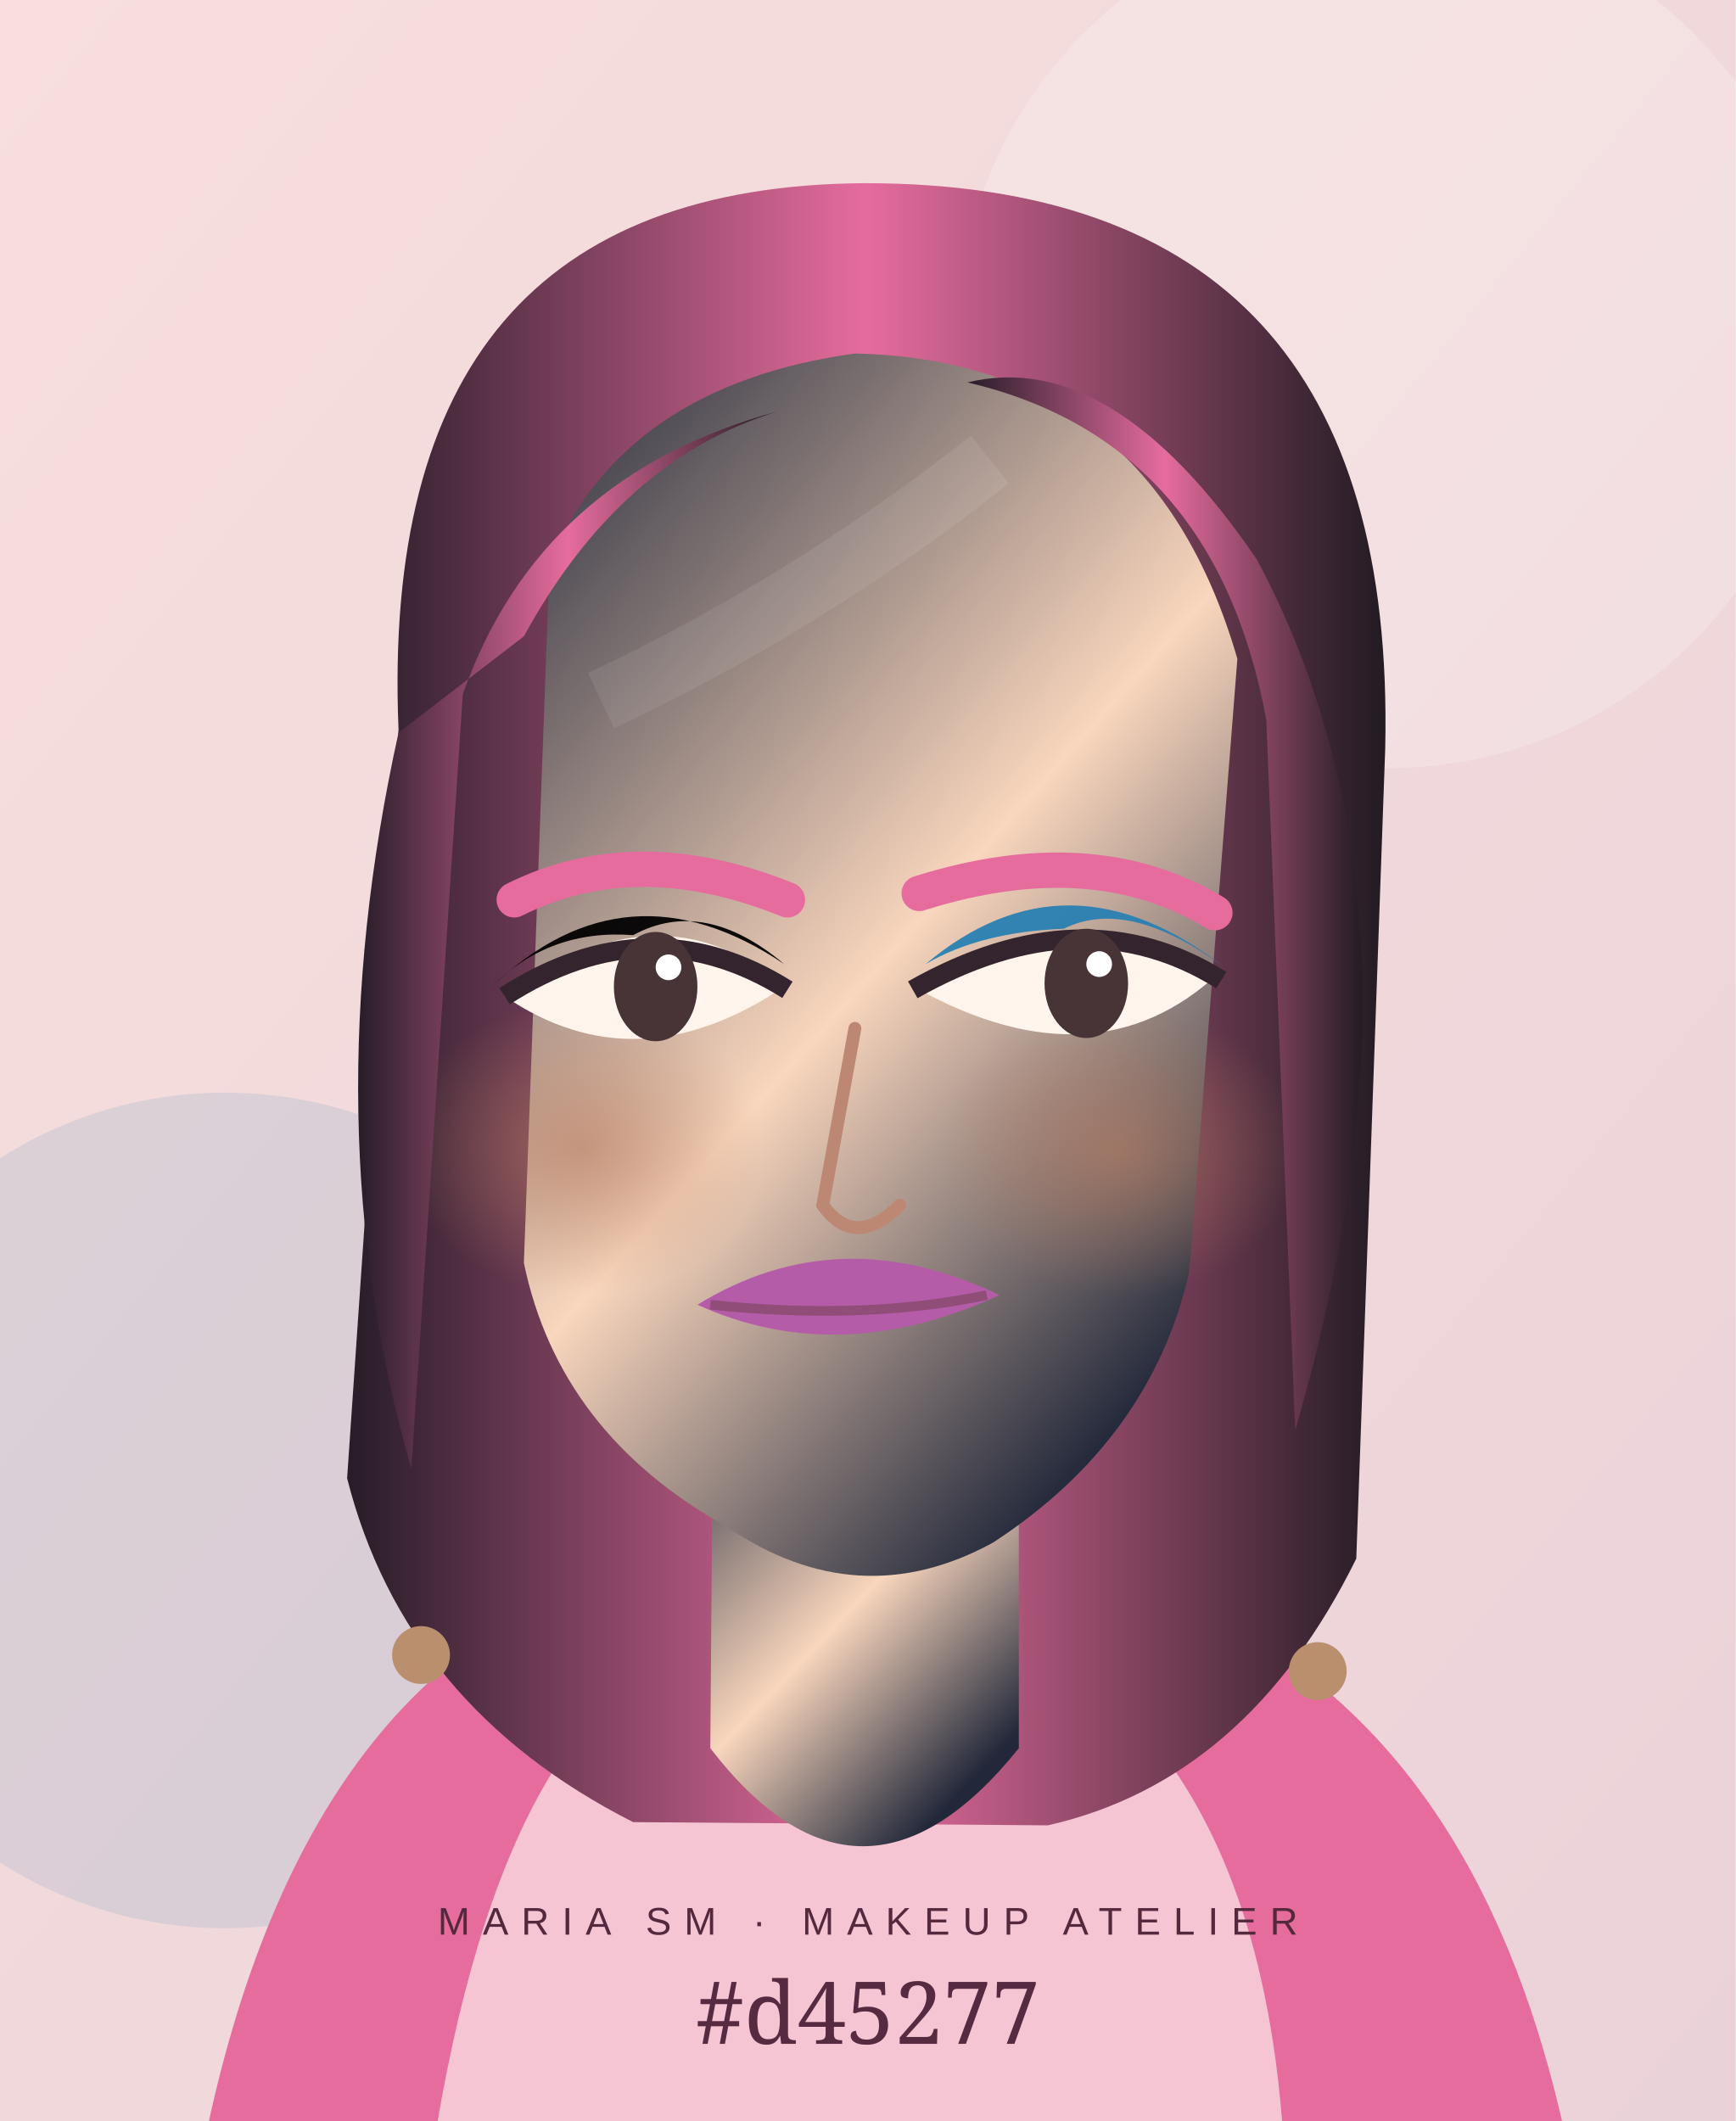
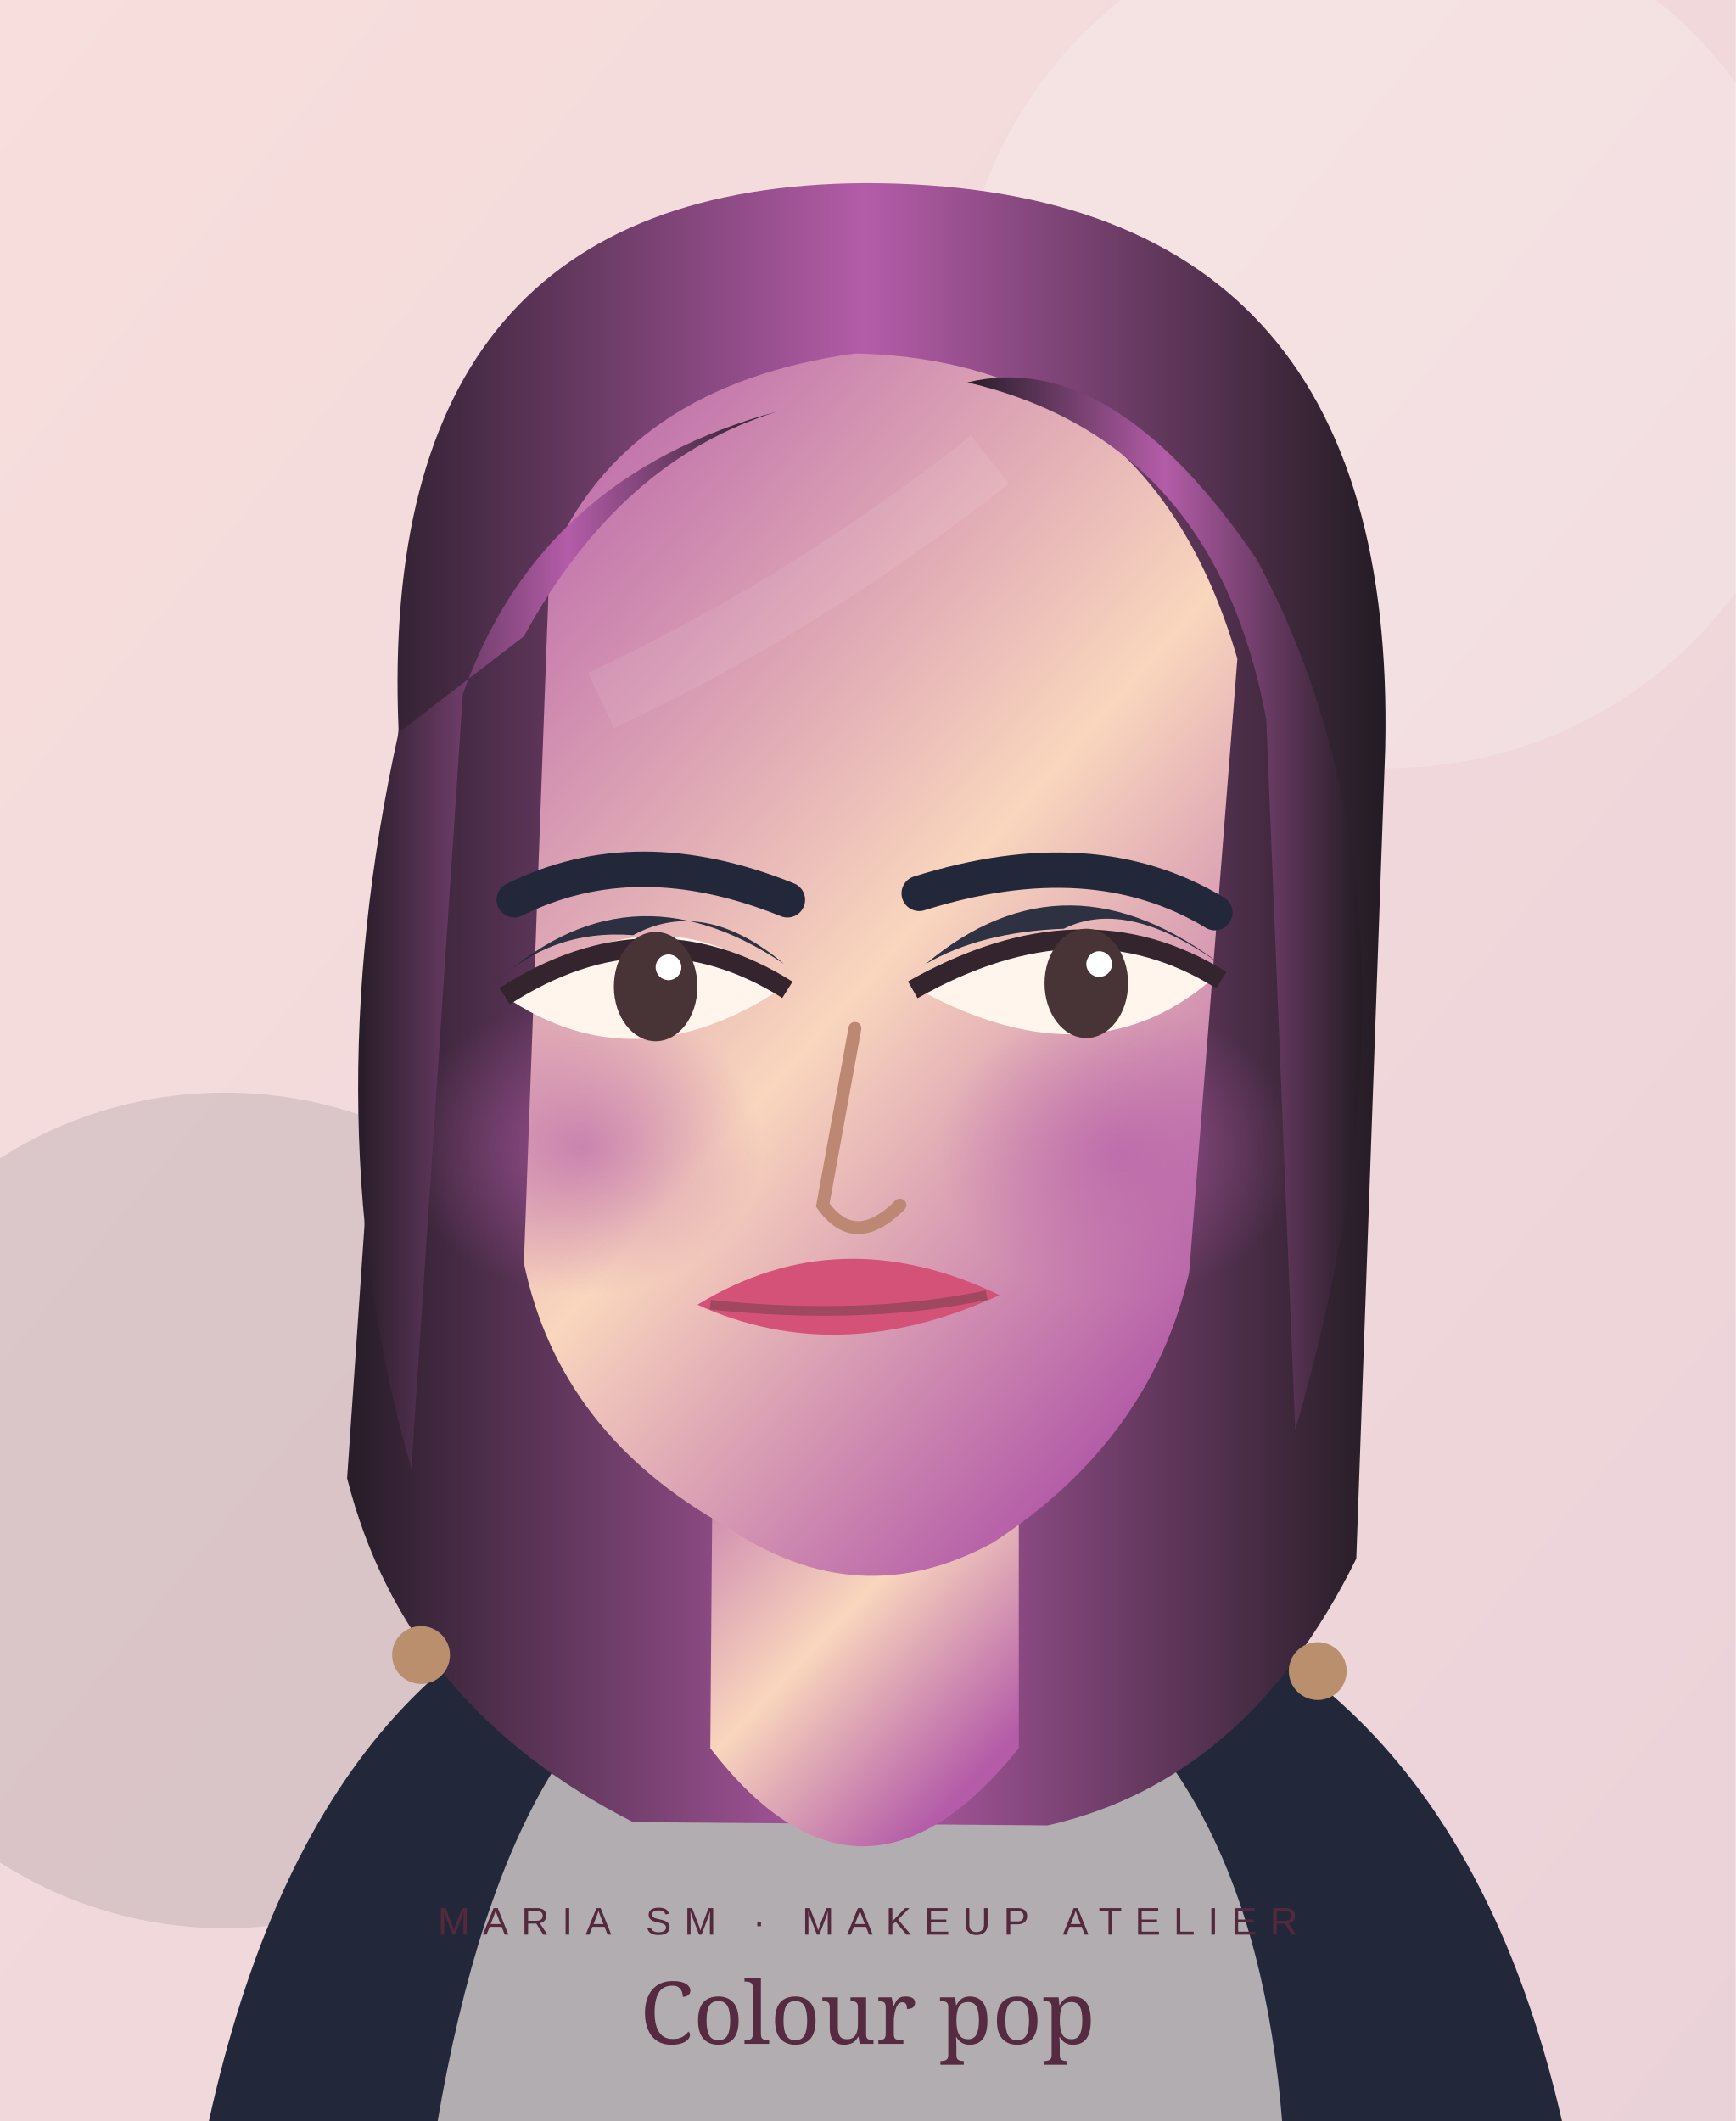
- <svg xmlns="http://www.w3.org/2000/svg" viewBox="0 0 540 660" role="img" aria-label="Original illustrated makeup portrait: #d45277">
+ <svg xmlns="http://www.w3.org/2000/svg" viewBox="0 0 540 660" role="img" aria-label="Original illustrated makeup portrait: Colour pop">
  <defs>
    <linearGradient id="bg" x1="0" x2="1" y1="0" y2="1">
      <stop stop-color="#f8dfdd" />
      <stop offset="1" stop-color="#ead2d9" />
    </linearGradient>
    <linearGradient id="skin" x1="0" x2=".65" y1="0" y2="1">
-       <stop stop-color="#22283a" />
+       <stop stop-color="#b45ca8" />
      <stop offset=".58" stop-color="#f9d6bd" />
-       <stop offset="1" stop-color="#22283a" />
+       <stop offset="1" stop-color="#b45ca8" />
    </linearGradient>
    <linearGradient id="hair" x1="0" x2="1">
      <stop stop-color="#281d29" />
-       <stop offset=".50" stop-color="#e66c9e" />
+       <stop offset=".50" stop-color="#b45ca8" />
      <stop offset="1" stop-color="#241c24" />
    </linearGradient>
    <radialGradient id="blush">
-       <stop stop-color="#b87d62" stop-opacity=".62" />
-       <stop offset="1" stop-color="#b87d62" stop-opacity="0" />
+       <stop stop-color="#b45ca8" stop-opacity=".62" />
+       <stop offset="1" stop-color="#b45ca8" stop-opacity="0" />
    </radialGradient>
    <filter id="soft">
      <feGaussianBlur stdDeviation="7" />
    </filter>
  </defs>
  <rect width="540" height="660" fill="url(#bg)" />
  <circle cx="432" cy="105" r="134" fill="#fff" opacity=".21" />
-   <circle cx="70" cy="470" r="130" fill="#287fb3" opacity=".12" />
-   <path d="M65 660Q100 501 218 484L330 487Q452 512 486 660Z" fill="#e66c9e" />
+   <circle cx="70" cy="470" r="130" fill="#22283a" opacity=".12" />
+   <path d="M65 660Q100 501 218 484L330 487Q452 512 486 660Z" fill="#22283a" />
  <path d="M136 661Q160 520 230 507L316 507Q390 545 399 661Z" fill="#fff4f1" opacity=".65" />
  <path d="M124 227Q117 58 269 57Q435 57 431 233L422 485Q388 554 326 568L197 567Q126 531 108 460Z" fill="url(#hair)" />
  <path d="M222 418h95v126q-49 61-96 0z" fill="url(#skin)" />
  <path d="M171 175Q194 120 266 110Q358 112 385 205L370 396Q358 448 309 480Q267 503 226 475Q174 446 163 393Z" fill="url(#skin)" />
  <ellipse cx="181" cy="357" rx="56" ry="46" fill="url(#blush)" />
  <ellipse cx="348" cy="358" rx="56" ry="46" fill="url(#blush)" />
  <path d="M157 310Q205 274 244 307Q198 338 157 310Z" fill="#fff5ec" />
  <path d="M286 308Q330 277 379 303Q341 338 286 308Z" fill="#fff5ec" />
-   <path d="M153 307Q195 267 244 300Q219 279 197 291Q171 289 153 307Z" fill="color-pop" opacity=".94" />
-   <path d="M288 300Q332 263 381 301Q351 279 331 289Q305 290 288 300Z" fill="#287fb3" opacity=".94" />
+   <path d="M153 307Q195 267 244 300Q219 279 197 291Q171 289 153 307Z" fill="#22283a" opacity=".94" />
+   <path d="M288 300Q332 263 381 301Q351 279 331 289Q305 290 288 300Z" fill="#22283a" opacity=".94" />
  <path d="M157 310Q202 281 245 308" fill="none" stroke="#34242e" stroke-width="6" />
  <path d="M284 308Q337 278 380 305" fill="none" stroke="#34242e" stroke-width="6" />
  <ellipse cx="204" cy="307" rx="13" ry="17" fill="#483436" />
  <ellipse cx="338" cy="306" rx="13" ry="17" fill="#483436" />
  <circle cx="208" cy="301" r="4" fill="#fff" />
  <circle cx="342" cy="300" r="4" fill="#fff" />
-   <path d="M160 280Q198 261 245 280M286 278Q340 261 378 284" fill="none" stroke="#e66c9e" stroke-width="11" stroke-linecap="round" />
+   <path d="M160 280Q198 261 245 280M286 278Q340 261 378 284" fill="none" stroke="#22283a" stroke-width="11" stroke-linecap="round" />
  <path d="M266 320l-10 55q10 14 24 0" fill="none" stroke="#bc8874" stroke-width="4" stroke-linecap="round" />
-   <path d="M217 406Q261 379 311 403Q261 426 217 406Z" fill="#b45ca8" />
+   <path d="M217 406Q261 379 311 403Q261 426 217 406Z" fill="#d45277" />
  <path d="M221 406Q269 411 307 403" fill="none" stroke="#693d47" stroke-width="3" opacity=".5" />
  <path d="M163 198Q193 143 242 128Q168 148 144 216L128 457Q97 350 124 228Z" fill="url(#hair)" />
  <path d="M301 119Q378 137 394 224L403 445Q450 284 391 174Q346 108 301 119Z" fill="url(#hair)" />
  <path d="M187 218Q251 188 308 143" stroke="#fff" opacity=".08" stroke-width="19" fill="none" />
  <circle cx="410" cy="520" r="9" fill="#ba8f6e" />
  <circle cx="131" cy="515" r="9" fill="#ba8f6e" />
  <text x="270" y="602" font-size="12" fill="#54283d" font-family="Arial,sans-serif" letter-spacing="4" text-anchor="middle">MARIA SM · MAKEUP ATELIER</text>
-   <text x="270" y="636" font-size="27" fill="#562a40" font-family="Georgia,serif" text-anchor="middle">#d45277</text>
+   <text x="270" y="636" font-size="27" fill="#562a40" font-family="Georgia,serif" text-anchor="middle">Colour pop</text>
</svg>
